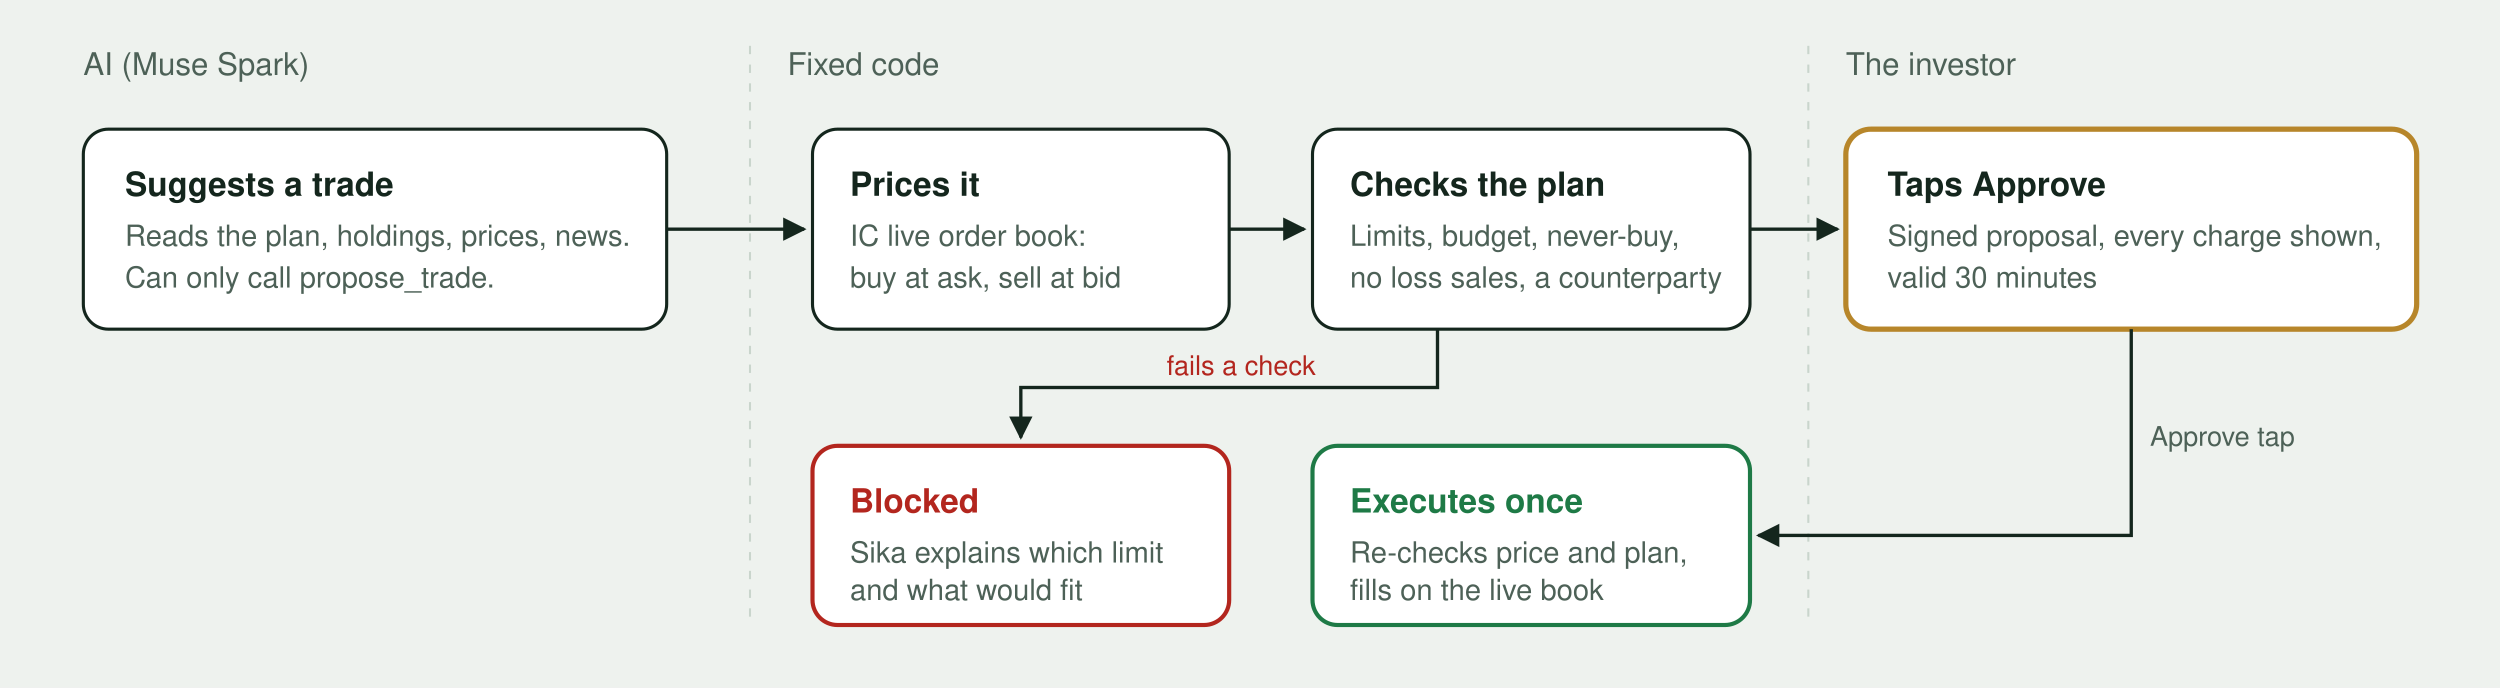
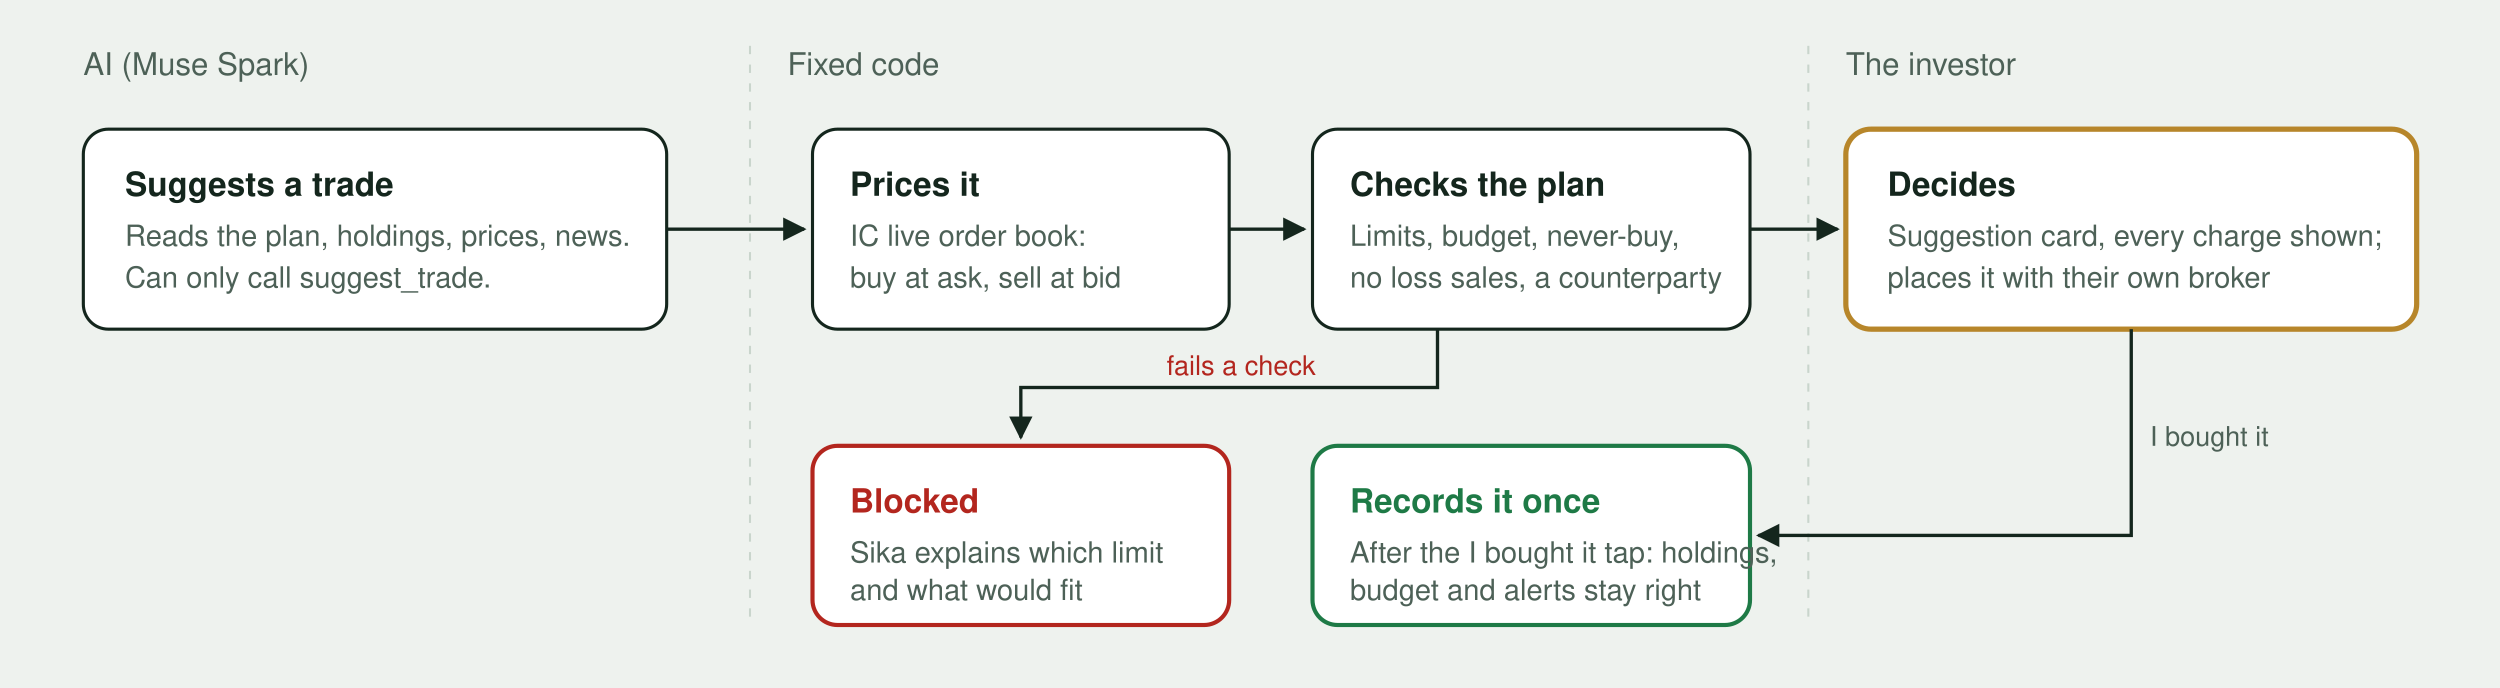
<svg xmlns="http://www.w3.org/2000/svg" viewBox="0 0 1200 330" width="1200" height="330" font-family="Helvetica, Arial, sans-serif">
  <rect width="1200" height="330" fill="#eef2ee" />
  <defs>
    <marker id="arrow" viewBox="0 0 10 10" refX="9" refY="5" markerWidth="7" markerHeight="7" orient="auto-start-reverse">
      <path d="M0,0 L10,5 L0,10 z" fill="#14261d" />
    </marker>
  </defs>
  <text x="40" y="36" font-size="15" fill="#4d6157">AI (Muse Spark)</text>
  <text x="378" y="36" font-size="15" fill="#4d6157">Fixed code</text>
  <text x="886" y="36" font-size="15" fill="#4d6157">The investor</text>
  <line x1="360" y1="22" x2="360" y2="300" stroke="#c9d5cc" stroke-dasharray="4 5" />
  <line x1="868" y1="22" x2="868" y2="300" stroke="#c9d5cc" stroke-dasharray="4 5" />
  <g font-size="16" fill="#14261d">
    <rect x="40" y="62" width="280" height="96" rx="12" fill="#ffffff" stroke="#14261d" stroke-width="1.5" />
    <text x="60" y="94" font-weight="700">Suggests a trade</text>
    <text x="60" y="118" font-size="14" fill="#4d6157">Reads the plan, holdings, prices, news.</text>
-     <text x="60" y="138" font-size="14" fill="#4d6157">Can only call propose_trade.</text>
+     <text x="60" y="138" font-size="14" fill="#4d6157">Can only call suggest_trade.</text>
    <rect x="390" y="62" width="200" height="96" rx="12" fill="#ffffff" stroke="#14261d" stroke-width="1.5" />
    <text x="408" y="94" font-weight="700">Prices it</text>
    <text x="408" y="118" font-size="14" fill="#4d6157">IC live order book:</text>
    <text x="408" y="138" font-size="14" fill="#4d6157">buy at ask, sell at bid</text>
    <rect x="630" y="62" width="210" height="96" rx="12" fill="#ffffff" stroke="#14261d" stroke-width="1.5" />
    <text x="648" y="94" font-weight="700">Checks the plan</text>
    <text x="648" y="118" font-size="14" fill="#4d6157">Limits, budget, never-buy,</text>
    <text x="648" y="138" font-size="14" fill="#4d6157">no loss sales, a counterparty</text>
    <rect x="886" y="62" width="274" height="96" rx="12" fill="#ffffff" stroke="#b7862a" stroke-width="2.5" />
-     <text x="906" y="94" font-weight="700">Taps Approve</text>
-     <text x="906" y="118" font-size="14" fill="#4d6157">Signed proposal, every charge shown,</text>
-     <text x="906" y="138" font-size="14" fill="#4d6157">valid 30 minutes</text>
+     <text x="906" y="94" font-weight="700">Decides</text>
+     <text x="906" y="118" font-size="14" fill="#4d6157">Suggestion card, every charge shown;</text>
+     <text x="906" y="138" font-size="14" fill="#4d6157">places it with their own broker</text>
    <rect x="630" y="214" width="210" height="86" rx="12" fill="#ffffff" stroke="#1e7a46" stroke-width="2" />
-     <text x="648" y="246" font-weight="700" fill="#1e7a46">Executes once</text>
-     <text x="648" y="270" font-size="14" fill="#4d6157">Re-checks price and plan,</text>
-     <text x="648" y="288" font-size="14" fill="#4d6157">fills on the live book</text>
+     <text x="648" y="246" font-weight="700" fill="#1e7a46">Records it once</text>
+     <text x="648" y="270" font-size="14" fill="#4d6157">After the I bought it tap: holdings,</text>
+     <text x="648" y="288" font-size="14" fill="#4d6157">budget and alerts stay right</text>
    <rect x="390" y="214" width="200" height="86" rx="12" fill="#ffffff" stroke="#b3261e" stroke-width="2" />
    <text x="408" y="246" font-weight="700" fill="#b3261e">Blocked</text>
    <text x="408" y="270" font-size="14" fill="#4d6157">Sika explains which limit</text>
    <text x="408" y="288" font-size="14" fill="#4d6157">and what would fit</text>
  </g>
  <g stroke="#14261d" stroke-width="1.6" fill="none" marker-end="url(#arrow)">
    <line x1="320" y1="110" x2="386" y2="110" />
    <line x1="590" y1="110" x2="626" y2="110" />
    <line x1="840" y1="110" x2="882" y2="110" />
    <path d="M1023 158 L1023 257 L844 257" />
    <path d="M690 158 L690 186 L490 186 L490 210" />
  </g>
  <text x="560" y="180" font-size="13" fill="#b3261e">fails a check</text>
-   <text x="1032" y="214" font-size="13" fill="#4d6157">Approve tap</text>
+   <text x="1032" y="214" font-size="13" fill="#4d6157">I bought it</text>
</svg>
